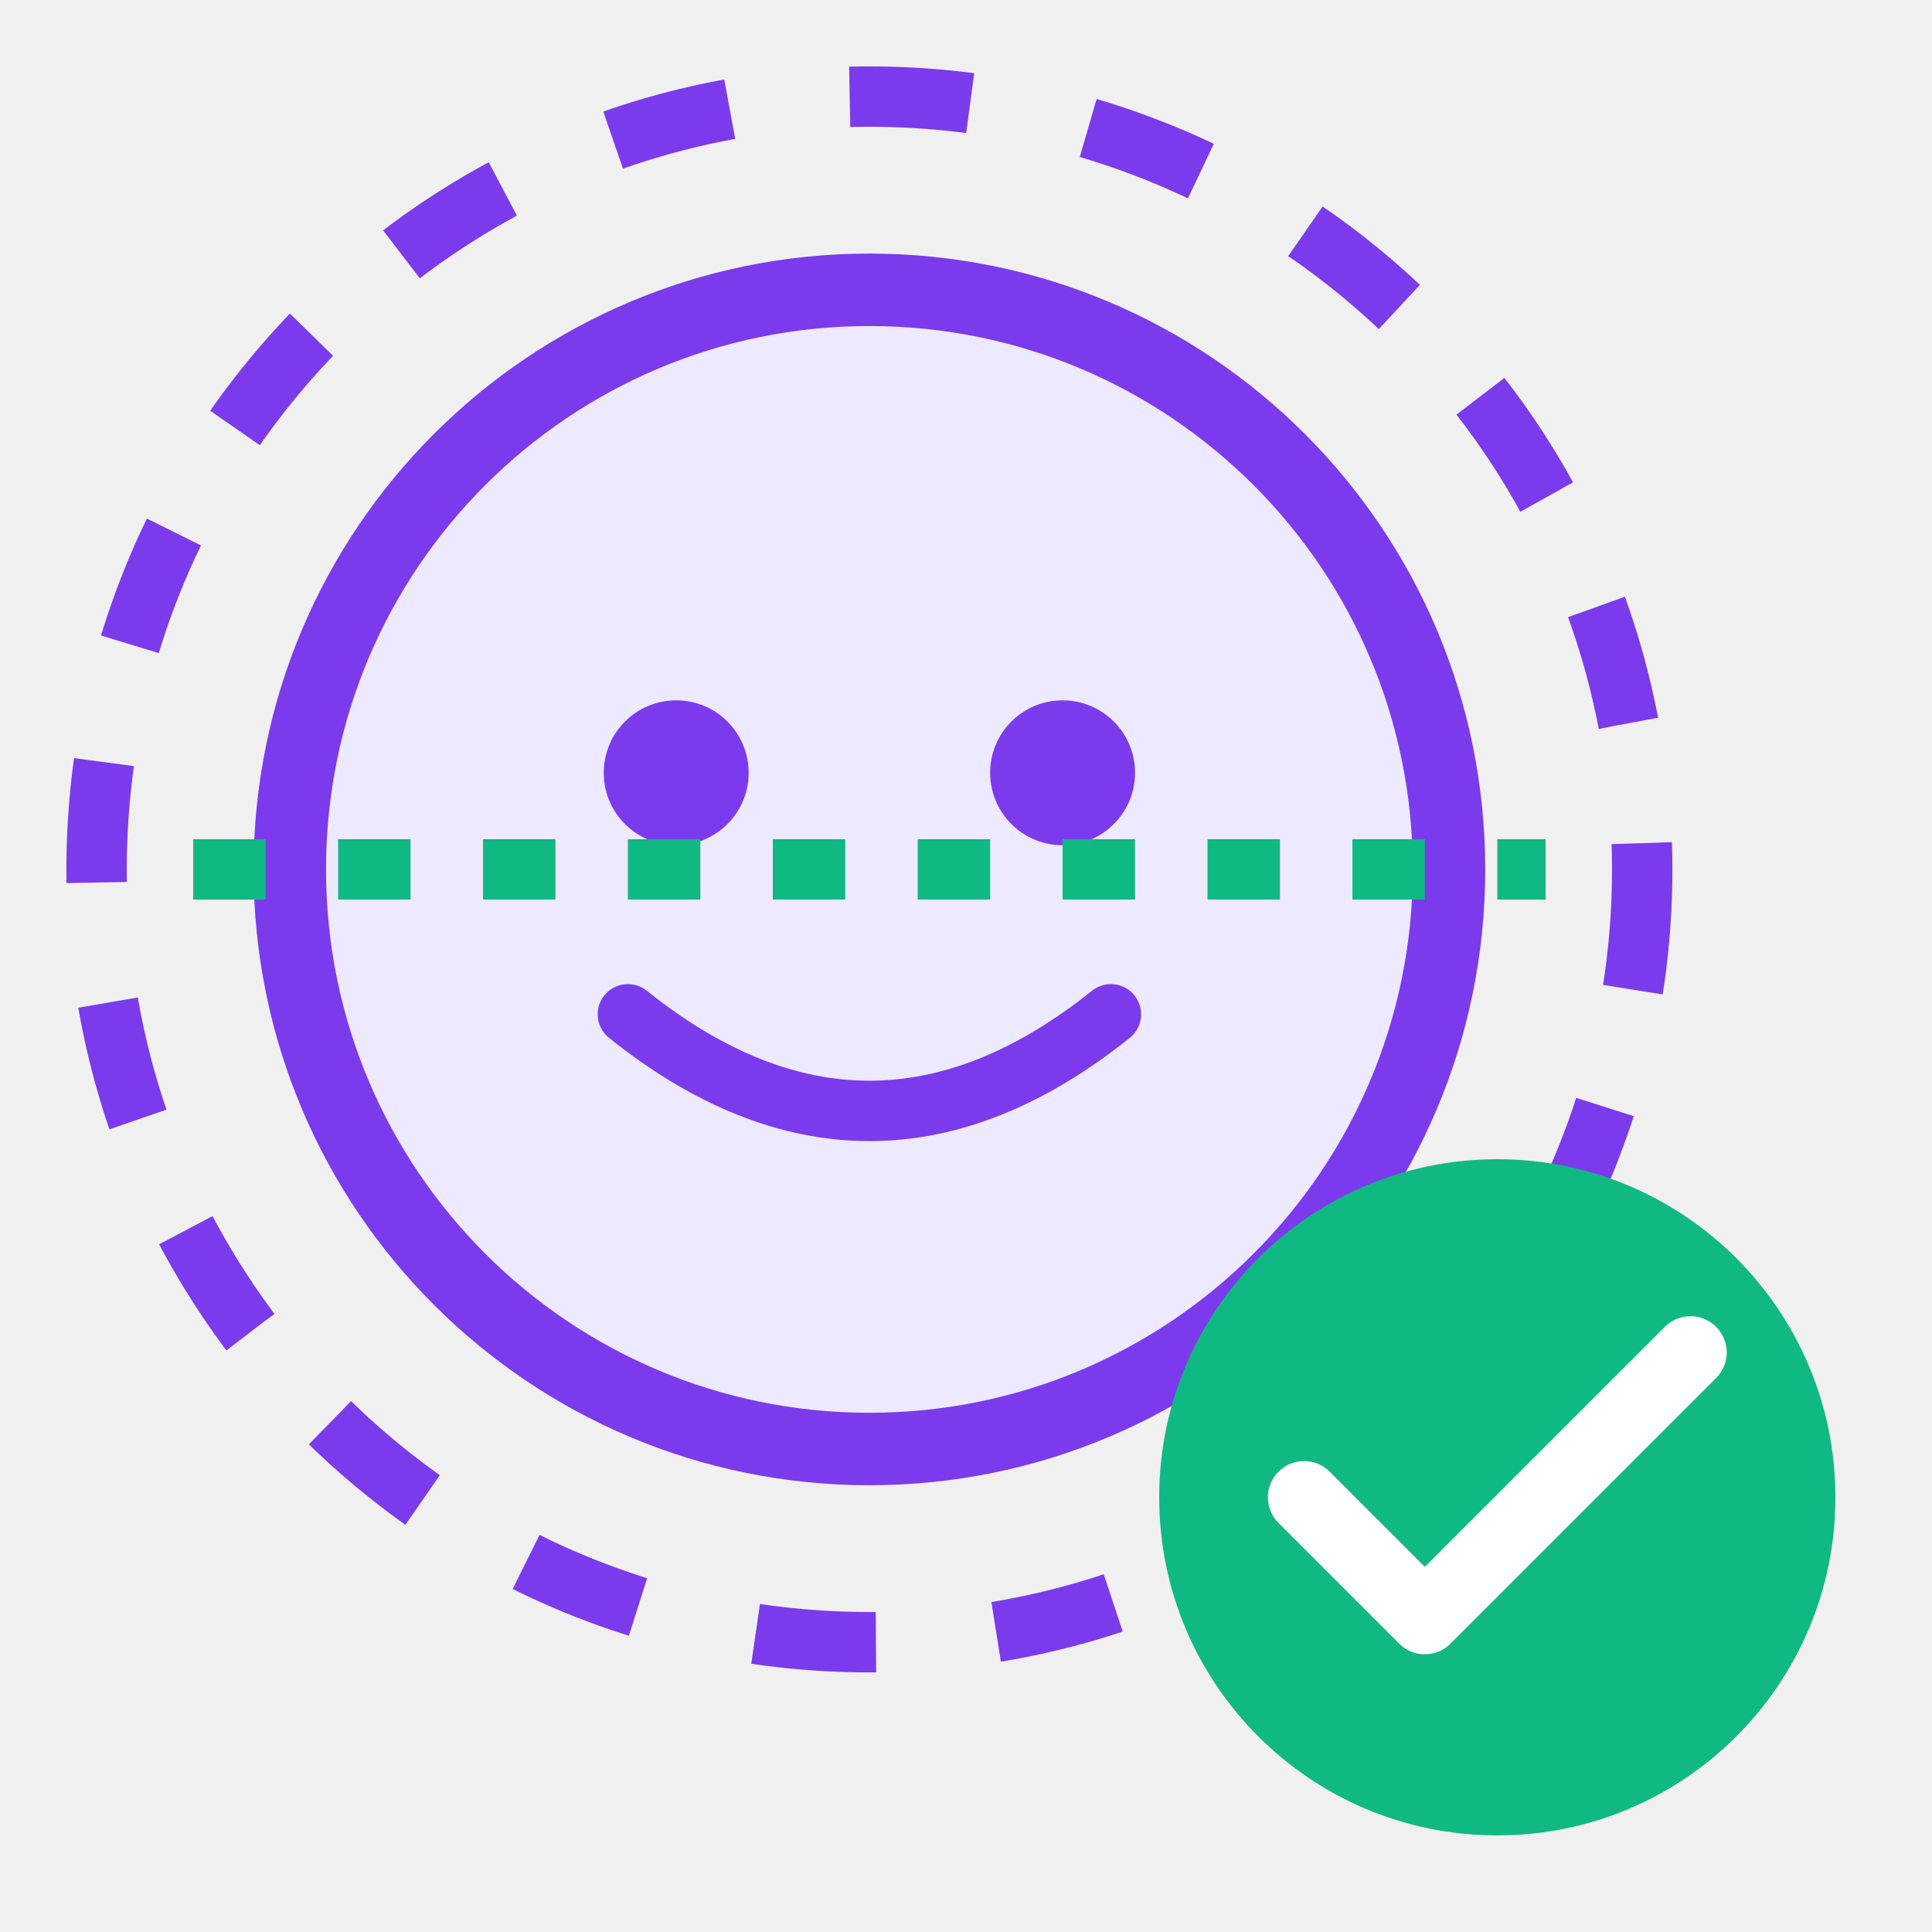
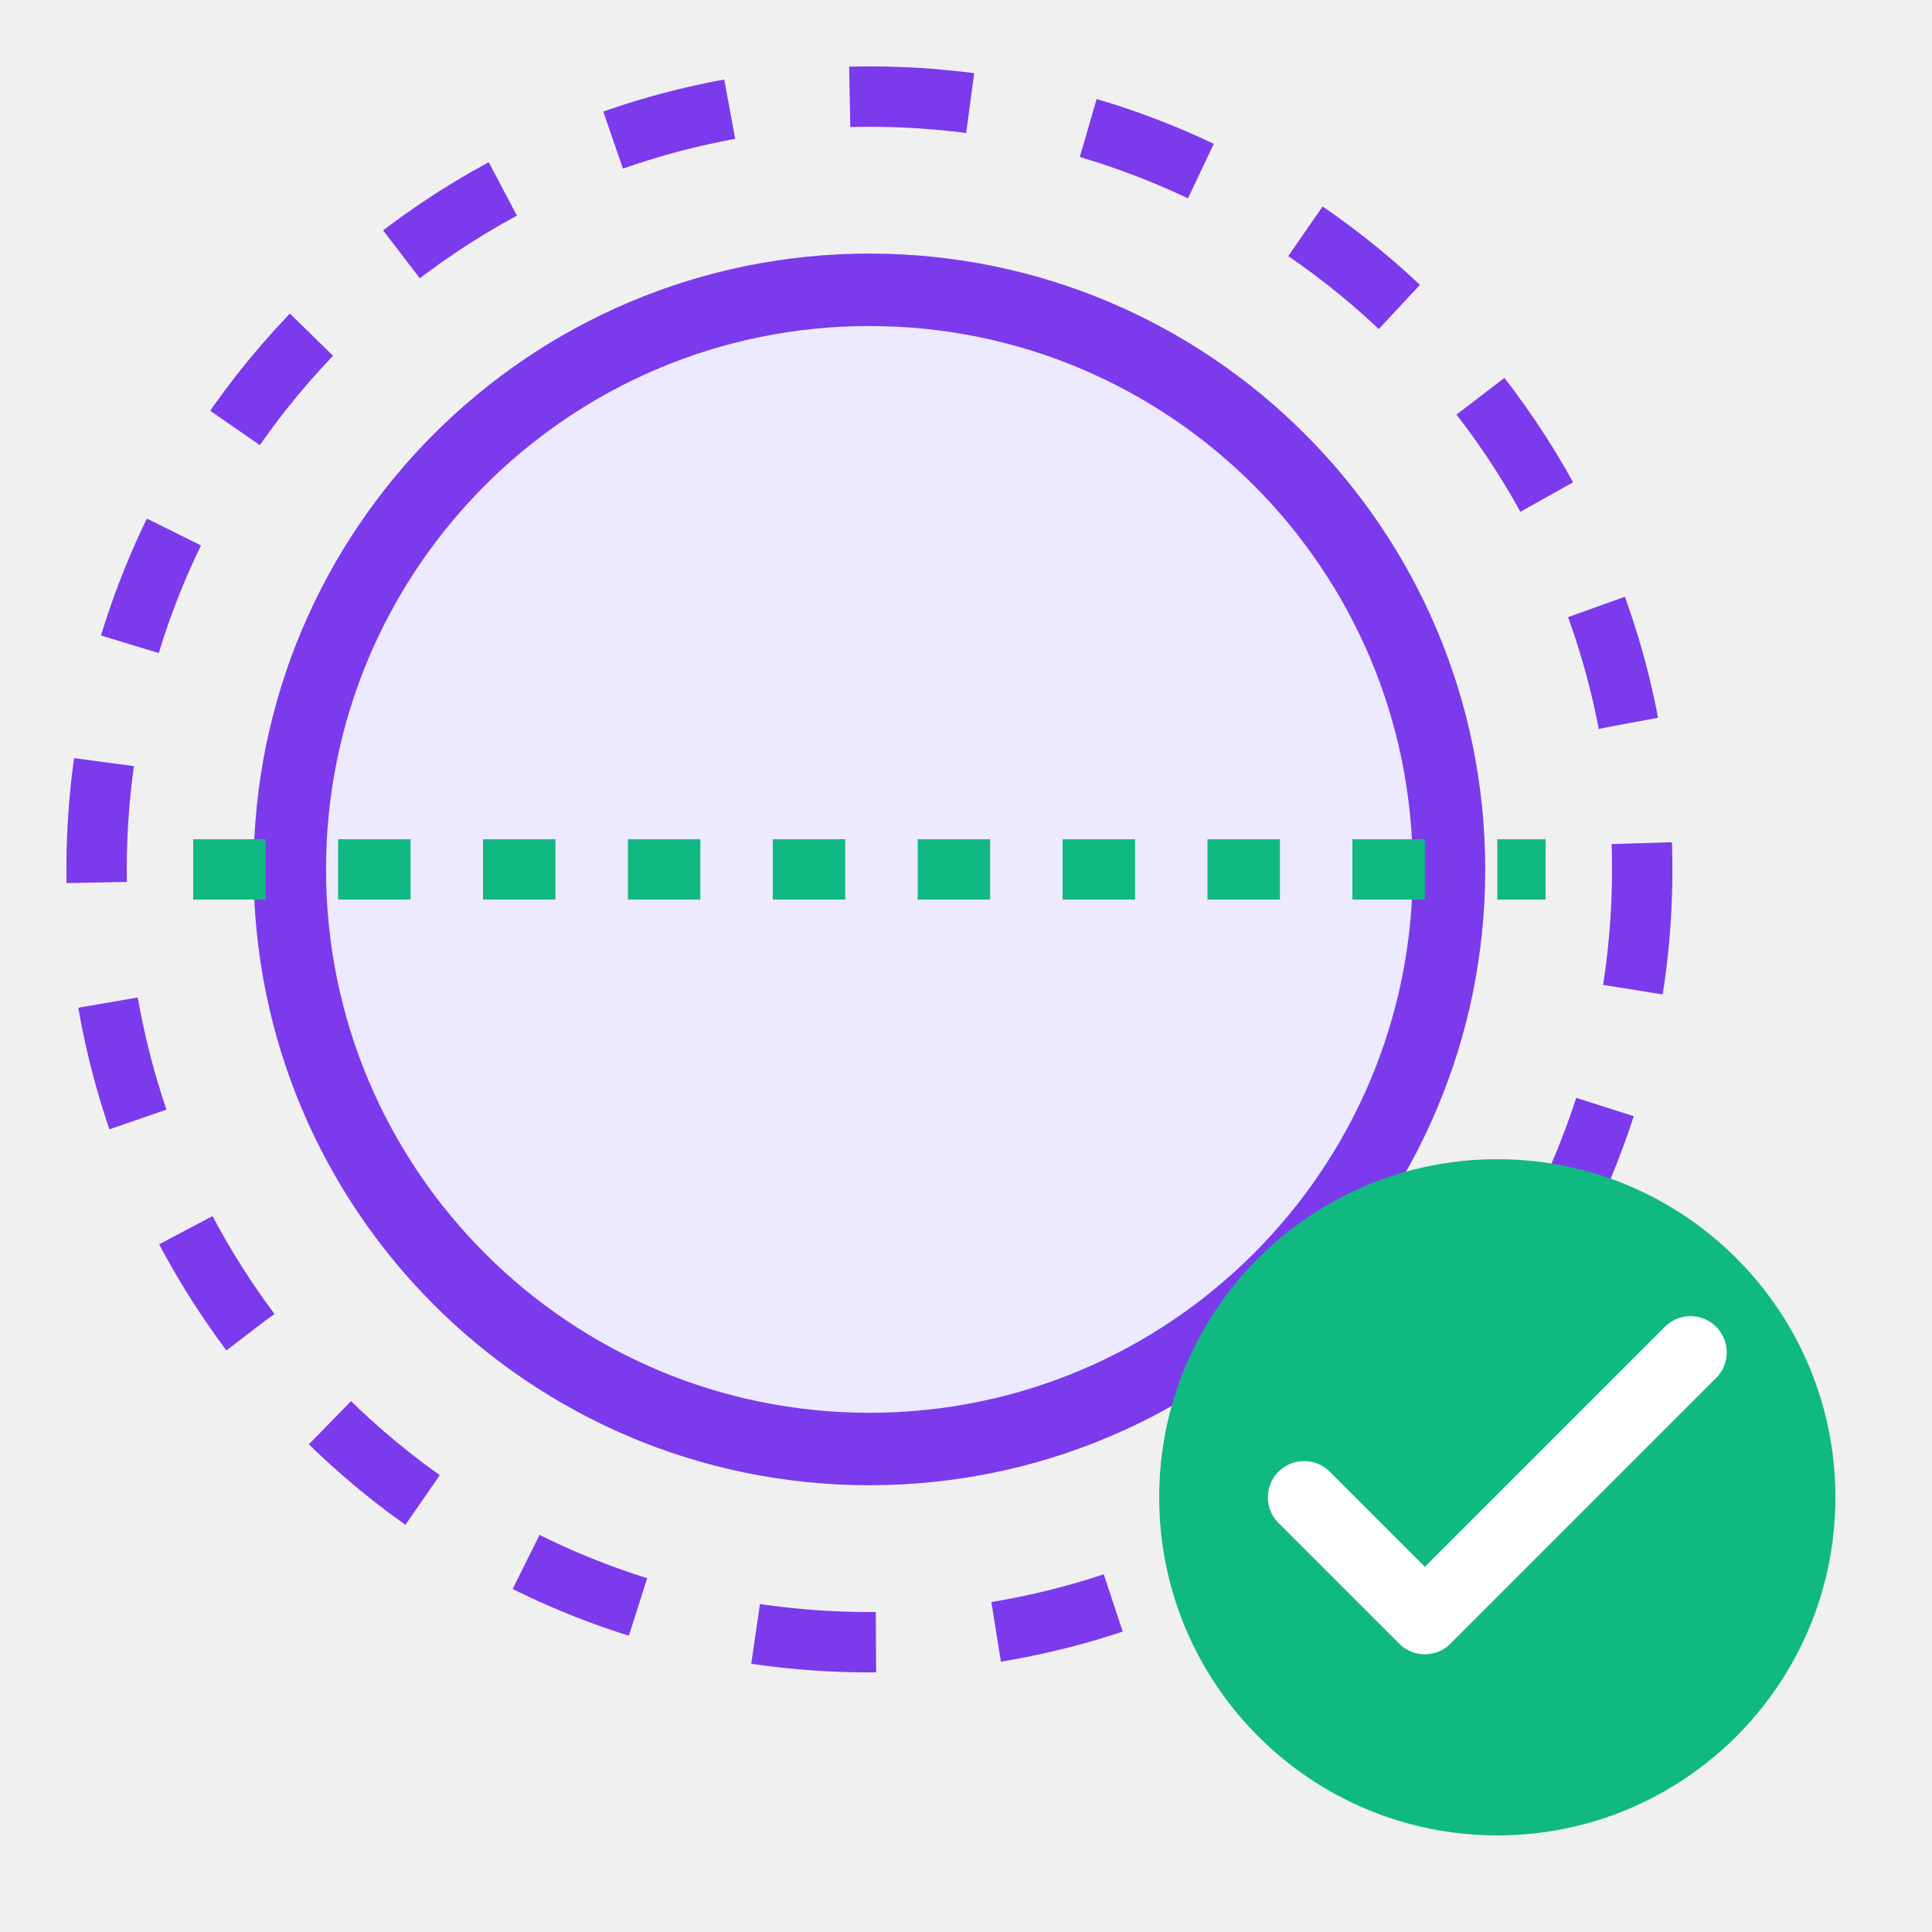
<svg xmlns="http://www.w3.org/2000/svg" width="80" height="80" viewBox="0 0 80 80" fill="none">
  <circle cx="36" cy="36" r="32" stroke="#7C3AED" stroke-width="2.5" stroke-dasharray="5 5" fill="none" />
  <circle cx="36" cy="36" r="24" stroke="#7C3AED" stroke-width="3" fill="#EDE9FE" />
-   <circle cx="28" cy="32" r="3" fill="#7C3AED" />
-   <circle cx="44" cy="32" r="3" fill="#7C3AED" />
-   <path d="M26 42 Q36 50 46 42" stroke="#7C3AED" stroke-width="2.5" stroke-linecap="round" fill="none" />
  <line x1="8" y1="36" x2="64" y2="36" stroke="#10B981" stroke-width="2.5" stroke-dasharray="3 3" />
  <circle cx="62" cy="62" r="14" fill="#10B981" />
  <path d="M54 62 L59 67 L70 56" stroke="white" stroke-width="3" stroke-linecap="round" stroke-linejoin="round" fill="none" />
</svg>
